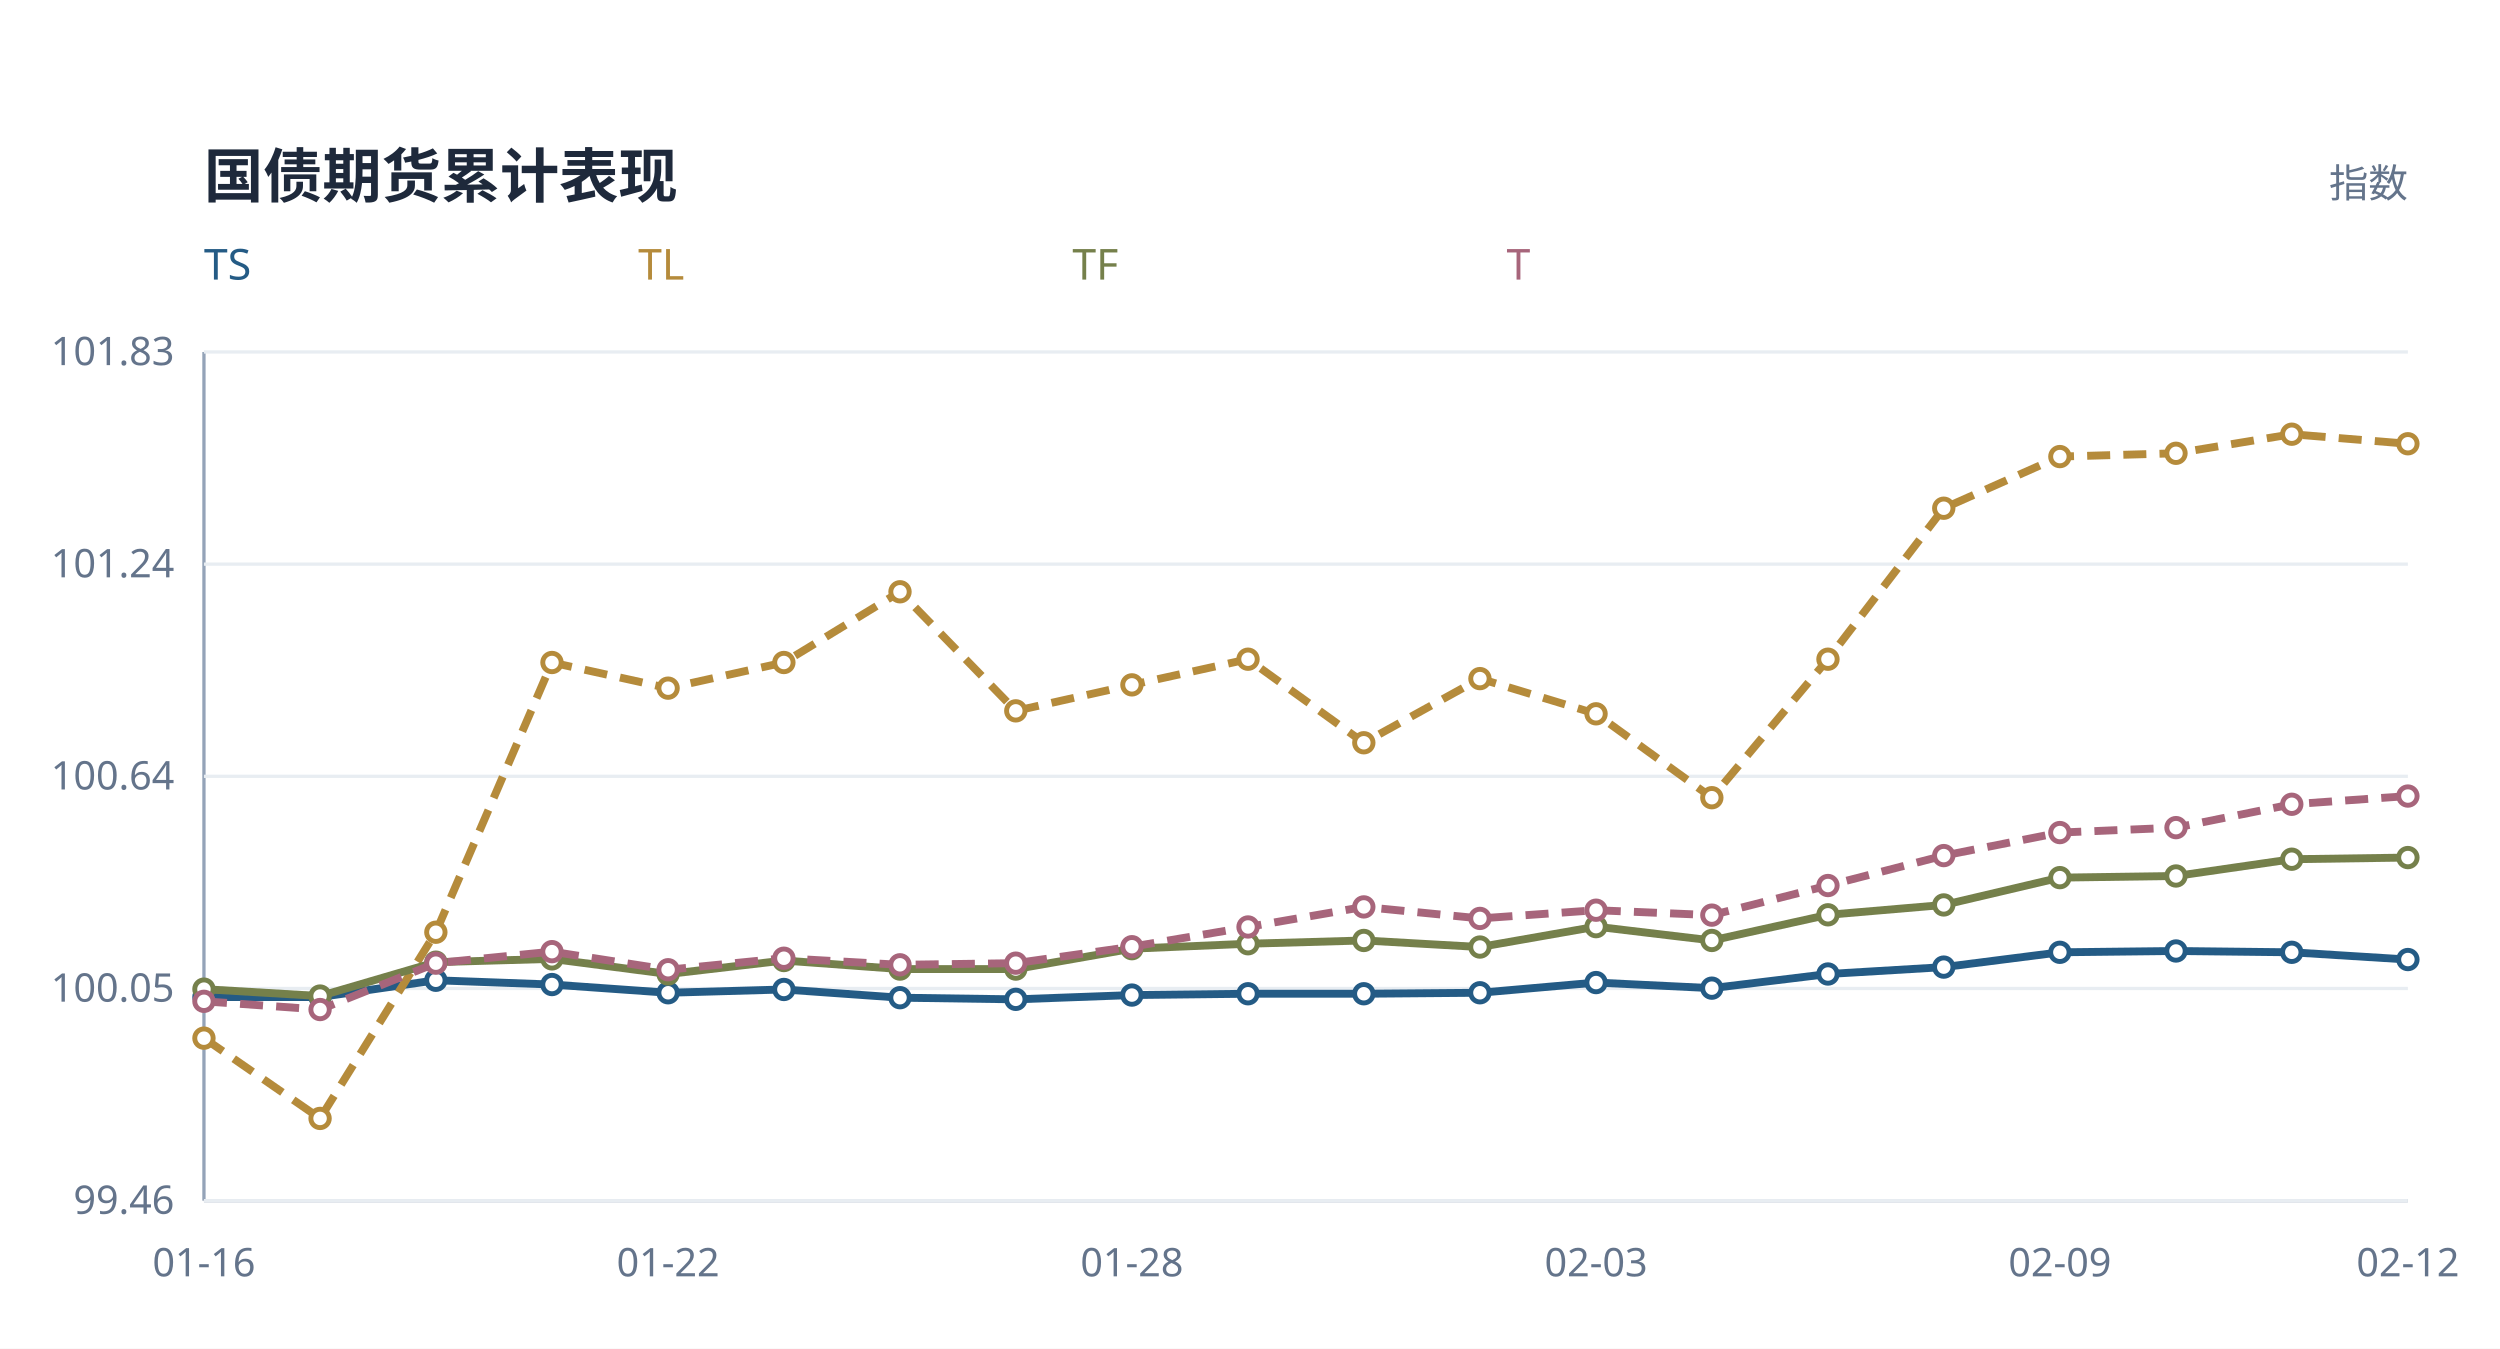
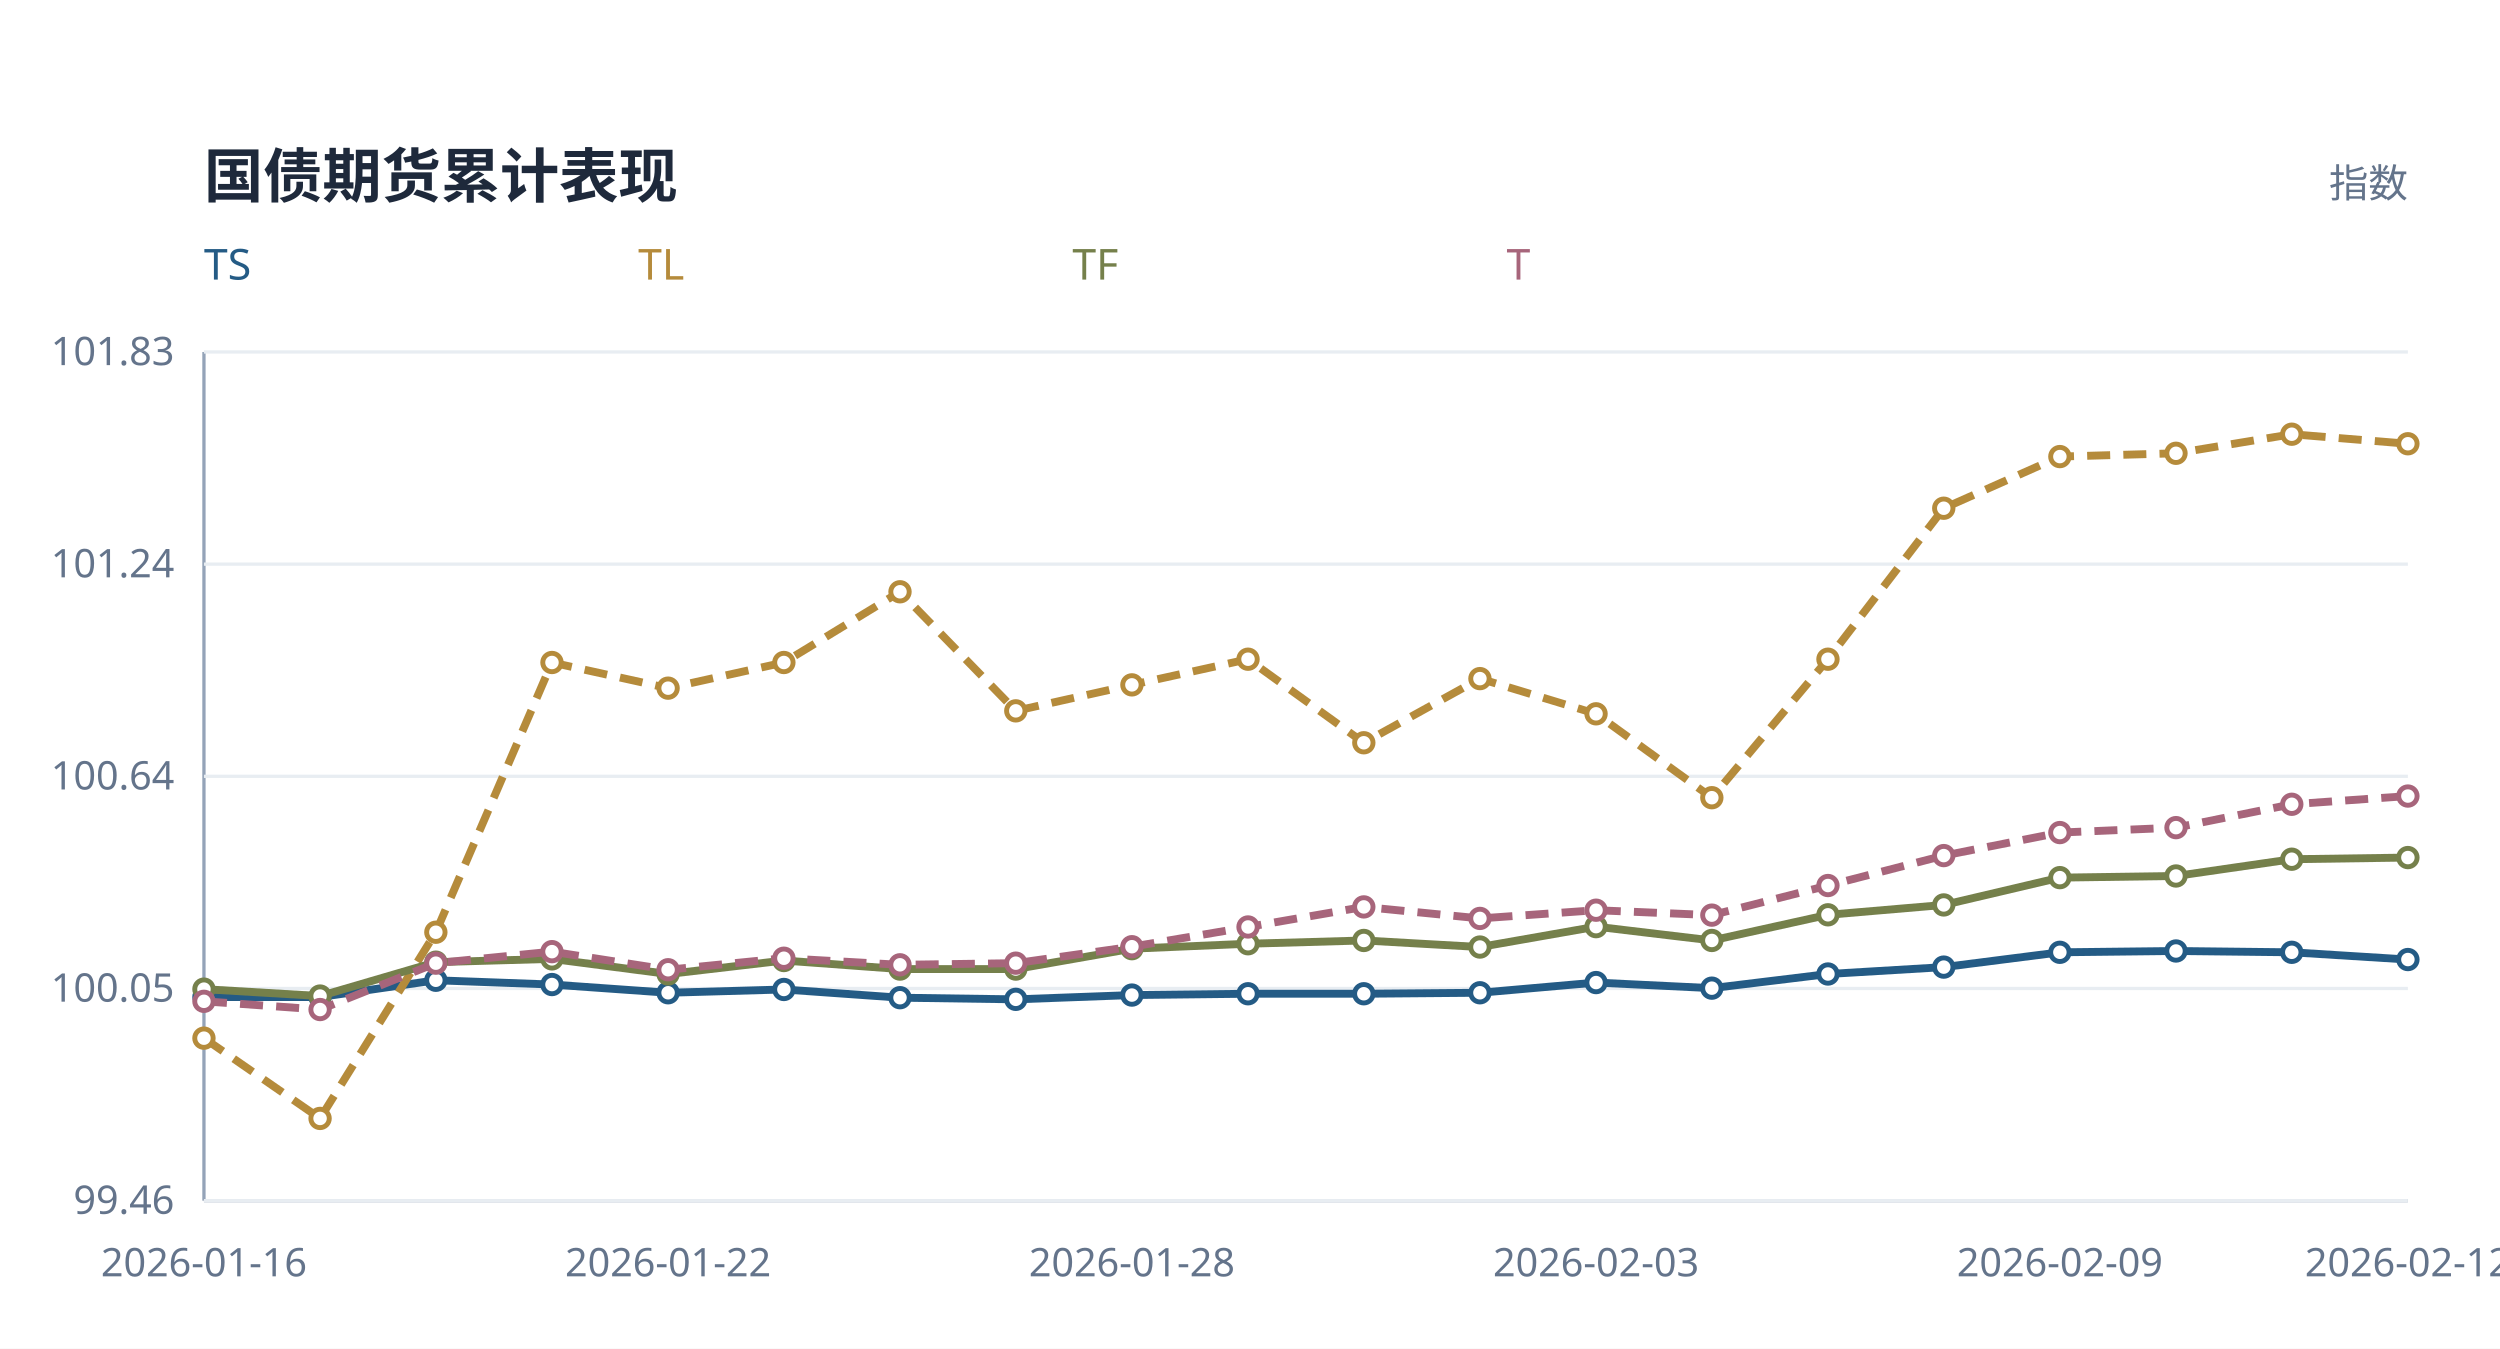
<svg xmlns="http://www.w3.org/2000/svg" width="760" height="410" viewBox="0 0 760 410">
  <rect width="100%" height="100%" fill="white" />
  <text x="62" y="60" font-family="sans-serif" fill="#1e293b" font-size="18" font-weight="600">国债期货累计表现</text>
  <line x1="62" y1="107" x2="62" y2="365" stroke="#94a3b8" />
  <line x1="62" y1="365" x2="732" y2="365" stroke="#94a3b8" />
  <line x1="62" y1="365.0" x2="732" y2="365.0" stroke="#e8edf2" />
  <text x="53" y="369.0" text-anchor="end" font-family="sans-serif" fill="#64748b" font-size="12">99.46</text>
  <line x1="62" y1="300.5" x2="732" y2="300.5" stroke="#e8edf2" />
  <text x="53" y="304.5" text-anchor="end" font-family="sans-serif" fill="#64748b" font-size="12">100.05</text>
  <line x1="62" y1="236.0" x2="732" y2="236.0" stroke="#e8edf2" />
  <text x="53" y="240.0" text-anchor="end" font-family="sans-serif" fill="#64748b" font-size="12">100.64</text>
  <line x1="62" y1="171.5" x2="732" y2="171.5" stroke="#e8edf2" />
  <text x="53" y="175.5" text-anchor="end" font-family="sans-serif" fill="#64748b" font-size="12">101.24</text>
  <line x1="62" y1="107.0" x2="732" y2="107.0" stroke="#e8edf2" />
  <text x="53" y="111.0" text-anchor="end" font-family="sans-serif" fill="#64748b" font-size="12">101.83</text>
  <text x="732" y="60" text-anchor="end" font-family="sans-serif" fill="#64748b" font-size="12">指数</text>
  <polyline points="62.0,303.1 97.3,303.1 132.5,298.0 167.8,299.3 203.1,301.8 238.3,300.8 273.6,303.3 308.8,303.8 344.1,302.5 379.4,302.1 414.6,302.1 449.9,301.8 485.2,298.7 520.4,300.4 555.7,296.1 590.9,294.0 626.2,289.5 661.5,289.1 696.7,289.5 732.0,291.7" fill="none" stroke="#245b85" stroke-width="2.4" />
  <circle cx="62.0" cy="303.1" r="2.8" fill="white" stroke="#245b85" stroke-width="1.5" />
  <circle cx="97.3" cy="303.1" r="2.8" fill="white" stroke="#245b85" stroke-width="1.5" />
  <circle cx="132.5" cy="298.0" r="2.8" fill="white" stroke="#245b85" stroke-width="1.5" />
  <circle cx="167.8" cy="299.3" r="2.8" fill="white" stroke="#245b85" stroke-width="1.5" />
  <circle cx="203.1" cy="301.8" r="2.8" fill="white" stroke="#245b85" stroke-width="1.5" />
  <circle cx="238.3" cy="300.8" r="2.8" fill="white" stroke="#245b85" stroke-width="1.5" />
  <circle cx="273.6" cy="303.3" r="2.8" fill="white" stroke="#245b85" stroke-width="1.5" />
  <circle cx="308.8" cy="303.8" r="2.8" fill="white" stroke="#245b85" stroke-width="1.5" />
  <circle cx="344.1" cy="302.5" r="2.8" fill="white" stroke="#245b85" stroke-width="1.5" />
  <circle cx="379.4" cy="302.1" r="2.8" fill="white" stroke="#245b85" stroke-width="1.5" />
  <circle cx="414.6" cy="302.1" r="2.8" fill="white" stroke="#245b85" stroke-width="1.5" />
  <circle cx="449.9" cy="301.8" r="2.8" fill="white" stroke="#245b85" stroke-width="1.5" />
  <circle cx="485.2" cy="298.7" r="2.8" fill="white" stroke="#245b85" stroke-width="1.5" />
  <circle cx="520.4" cy="300.4" r="2.8" fill="white" stroke="#245b85" stroke-width="1.5" />
  <circle cx="555.7" cy="296.1" r="2.8" fill="white" stroke="#245b85" stroke-width="1.5" />
  <circle cx="590.9" cy="294.0" r="2.8" fill="white" stroke="#245b85" stroke-width="1.5" />
  <circle cx="626.2" cy="289.5" r="2.8" fill="white" stroke="#245b85" stroke-width="1.5" />
  <circle cx="661.5" cy="289.1" r="2.8" fill="white" stroke="#245b85" stroke-width="1.5" />
  <circle cx="696.7" cy="289.5" r="2.8" fill="white" stroke="#245b85" stroke-width="1.5" />
  <circle cx="732.0" cy="291.7" r="2.8" fill="white" stroke="#245b85" stroke-width="1.5" />
  <text x="62" y="85" font-family="sans-serif" font-size="13" fill="#245b85">TS</text>
  <polyline points="62.0,315.6 97.3,340.0 132.5,283.4 167.8,201.4 203.1,209.2 238.3,201.4 273.6,179.9 308.8,216.1 344.1,208.2 379.4,200.4 414.6,225.8 449.9,206.3 485.2,217.0 520.4,242.5 555.7,200.4 590.9,154.5 626.2,138.8 661.5,137.8 696.7,132.0 732.0,134.9" fill="none" stroke="#b58b3b" stroke-width="2.4" stroke-dasharray="7 4" />
  <circle cx="62.0" cy="315.6" r="2.8" fill="white" stroke="#b58b3b" stroke-width="1.5" />
  <circle cx="97.3" cy="340.0" r="2.8" fill="white" stroke="#b58b3b" stroke-width="1.5" />
  <circle cx="132.5" cy="283.4" r="2.8" fill="white" stroke="#b58b3b" stroke-width="1.5" />
  <circle cx="167.8" cy="201.4" r="2.8" fill="white" stroke="#b58b3b" stroke-width="1.5" />
  <circle cx="203.1" cy="209.2" r="2.8" fill="white" stroke="#b58b3b" stroke-width="1.5" />
  <circle cx="238.3" cy="201.4" r="2.8" fill="white" stroke="#b58b3b" stroke-width="1.5" />
  <circle cx="273.6" cy="179.9" r="2.8" fill="white" stroke="#b58b3b" stroke-width="1.5" />
  <circle cx="308.8" cy="216.1" r="2.8" fill="white" stroke="#b58b3b" stroke-width="1.5" />
  <circle cx="344.1" cy="208.2" r="2.8" fill="white" stroke="#b58b3b" stroke-width="1.5" />
  <circle cx="379.4" cy="200.4" r="2.8" fill="white" stroke="#b58b3b" stroke-width="1.5" />
  <circle cx="414.6" cy="225.8" r="2.8" fill="white" stroke="#b58b3b" stroke-width="1.5" />
  <circle cx="449.9" cy="206.3" r="2.8" fill="white" stroke="#b58b3b" stroke-width="1.5" />
  <circle cx="485.2" cy="217.0" r="2.8" fill="white" stroke="#b58b3b" stroke-width="1.5" />
  <circle cx="520.4" cy="242.5" r="2.8" fill="white" stroke="#b58b3b" stroke-width="1.5" />
  <circle cx="555.7" cy="200.4" r="2.8" fill="white" stroke="#b58b3b" stroke-width="1.5" />
  <circle cx="590.9" cy="154.5" r="2.8" fill="white" stroke="#b58b3b" stroke-width="1.5" />
  <circle cx="626.2" cy="138.8" r="2.8" fill="white" stroke="#b58b3b" stroke-width="1.5" />
  <circle cx="661.5" cy="137.8" r="2.8" fill="white" stroke="#b58b3b" stroke-width="1.5" />
  <circle cx="696.7" cy="132.0" r="2.8" fill="white" stroke="#b58b3b" stroke-width="1.5" />
  <circle cx="732.0" cy="134.9" r="2.8" fill="white" stroke="#b58b3b" stroke-width="1.5" />
  <text x="194" y="85" font-family="sans-serif" font-size="13" fill="#b58b3b">TL</text>
  <polyline points="62.0,300.7 97.3,302.8 132.5,292.5 167.8,291.5 203.1,296.1 238.3,292.0 273.6,294.6 308.8,294.6 344.1,288.4 379.4,286.9 414.6,285.9 449.9,287.9 485.2,281.7 520.4,285.9 555.7,278.1 590.9,275.1 626.2,266.8 661.5,266.3 696.7,261.2 732.0,260.7" fill="none" stroke="#75804b" stroke-width="2.4" />
  <circle cx="62.0" cy="300.7" r="2.8" fill="white" stroke="#75804b" stroke-width="1.5" />
  <circle cx="97.3" cy="302.8" r="2.8" fill="white" stroke="#75804b" stroke-width="1.5" />
  <circle cx="132.5" cy="292.5" r="2.8" fill="white" stroke="#75804b" stroke-width="1.5" />
  <circle cx="167.8" cy="291.5" r="2.8" fill="white" stroke="#75804b" stroke-width="1.5" />
  <circle cx="203.1" cy="296.1" r="2.8" fill="white" stroke="#75804b" stroke-width="1.5" />
  <circle cx="238.3" cy="292.0" r="2.8" fill="white" stroke="#75804b" stroke-width="1.5" />
  <circle cx="273.6" cy="294.6" r="2.8" fill="white" stroke="#75804b" stroke-width="1.5" />
  <circle cx="308.8" cy="294.6" r="2.8" fill="white" stroke="#75804b" stroke-width="1.5" />
  <circle cx="344.1" cy="288.4" r="2.8" fill="white" stroke="#75804b" stroke-width="1.5" />
  <circle cx="379.4" cy="286.9" r="2.8" fill="white" stroke="#75804b" stroke-width="1.5" />
  <circle cx="414.6" cy="285.9" r="2.8" fill="white" stroke="#75804b" stroke-width="1.5" />
  <circle cx="449.9" cy="287.9" r="2.8" fill="white" stroke="#75804b" stroke-width="1.5" />
  <circle cx="485.2" cy="281.7" r="2.8" fill="white" stroke="#75804b" stroke-width="1.5" />
  <circle cx="520.4" cy="285.9" r="2.8" fill="white" stroke="#75804b" stroke-width="1.5" />
  <circle cx="555.7" cy="278.1" r="2.8" fill="white" stroke="#75804b" stroke-width="1.5" />
  <circle cx="590.9" cy="275.1" r="2.8" fill="white" stroke="#75804b" stroke-width="1.5" />
  <circle cx="626.2" cy="266.8" r="2.8" fill="white" stroke="#75804b" stroke-width="1.5" />
  <circle cx="661.5" cy="266.3" r="2.8" fill="white" stroke="#75804b" stroke-width="1.5" />
  <circle cx="696.7" cy="261.2" r="2.8" fill="white" stroke="#75804b" stroke-width="1.5" />
  <circle cx="732.0" cy="260.7" r="2.8" fill="white" stroke="#75804b" stroke-width="1.5" />
  <text x="326" y="85" font-family="sans-serif" font-size="13" fill="#75804b">TF</text>
  <polyline points="62.0,304.4 97.3,306.9 132.5,292.8 167.8,289.3 203.1,294.8 238.3,291.3 273.6,293.3 308.8,292.8 344.1,287.8 379.4,281.8 414.6,275.7 449.9,279.2 485.2,276.7 520.4,278.2 555.7,269.2 590.9,260.1 626.2,253.1 661.5,251.6 696.7,244.5 732.0,242.0" fill="none" stroke="#a7657b" stroke-width="2.4" stroke-dasharray="7 4" />
  <circle cx="62.0" cy="304.4" r="2.8" fill="white" stroke="#a7657b" stroke-width="1.5" />
  <circle cx="97.3" cy="306.9" r="2.8" fill="white" stroke="#a7657b" stroke-width="1.5" />
  <circle cx="132.5" cy="292.8" r="2.8" fill="white" stroke="#a7657b" stroke-width="1.5" />
  <circle cx="167.8" cy="289.3" r="2.8" fill="white" stroke="#a7657b" stroke-width="1.5" />
  <circle cx="203.1" cy="294.8" r="2.8" fill="white" stroke="#a7657b" stroke-width="1.5" />
  <circle cx="238.3" cy="291.3" r="2.8" fill="white" stroke="#a7657b" stroke-width="1.5" />
  <circle cx="273.6" cy="293.3" r="2.8" fill="white" stroke="#a7657b" stroke-width="1.5" />
  <circle cx="308.8" cy="292.8" r="2.8" fill="white" stroke="#a7657b" stroke-width="1.5" />
  <circle cx="344.1" cy="287.8" r="2.8" fill="white" stroke="#a7657b" stroke-width="1.5" />
  <circle cx="379.4" cy="281.8" r="2.8" fill="white" stroke="#a7657b" stroke-width="1.5" />
  <circle cx="414.6" cy="275.7" r="2.8" fill="white" stroke="#a7657b" stroke-width="1.5" />
  <circle cx="449.9" cy="279.2" r="2.8" fill="white" stroke="#a7657b" stroke-width="1.5" />
  <circle cx="485.2" cy="276.7" r="2.8" fill="white" stroke="#a7657b" stroke-width="1.5" />
  <circle cx="520.4" cy="278.2" r="2.8" fill="white" stroke="#a7657b" stroke-width="1.5" />
  <circle cx="555.7" cy="269.2" r="2.8" fill="white" stroke="#a7657b" stroke-width="1.5" />
  <circle cx="590.9" cy="260.1" r="2.8" fill="white" stroke="#a7657b" stroke-width="1.5" />
  <circle cx="626.2" cy="253.1" r="2.8" fill="white" stroke="#a7657b" stroke-width="1.5" />
  <circle cx="661.5" cy="251.6" r="2.8" fill="white" stroke="#a7657b" stroke-width="1.5" />
  <circle cx="696.7" cy="244.5" r="2.8" fill="white" stroke="#a7657b" stroke-width="1.5" />
  <circle cx="732.0" cy="242.0" r="2.8" fill="white" stroke="#a7657b" stroke-width="1.5" />
  <text x="458" y="85" font-family="sans-serif" font-size="13" fill="#a7657b">T</text>
-   <text x="62.0" y="388" text-anchor="middle" font-family="sans-serif" fill="#64748b" font-size="12">01-16</text>
-   <text x="203.1" y="388" text-anchor="middle" font-family="sans-serif" fill="#64748b" font-size="12">01-22</text>
-   <text x="344.1" y="388" text-anchor="middle" font-family="sans-serif" fill="#64748b" font-size="12">01-28</text>
-   <text x="485.2" y="388" text-anchor="middle" font-family="sans-serif" fill="#64748b" font-size="12">02-03</text>
-   <text x="626.2" y="388" text-anchor="middle" font-family="sans-serif" fill="#64748b" font-size="12">02-09</text>
-   <text x="732.0" y="388" text-anchor="middle" font-family="sans-serif" fill="#64748b" font-size="12">02-12</text>
+   <text x="62.0" y="388" text-anchor="middle" font-family="sans-serif" fill="#64748b" font-size="12">2026-01-16</text>
+   <text x="203.1" y="388" text-anchor="middle" font-family="sans-serif" fill="#64748b" font-size="12">2026-01-22</text>
+   <text x="344.1" y="388" text-anchor="middle" font-family="sans-serif" fill="#64748b" font-size="12">2026-01-28</text>
+   <text x="485.2" y="388" text-anchor="middle" font-family="sans-serif" fill="#64748b" font-size="12">2026-02-03</text>
+   <text x="626.2" y="388" text-anchor="middle" font-family="sans-serif" fill="#64748b" font-size="12">2026-02-09</text>
+   <text x="732.0" y="388" text-anchor="middle" font-family="sans-serif" fill="#64748b" font-size="12">2026-02-12</text>
</svg>
